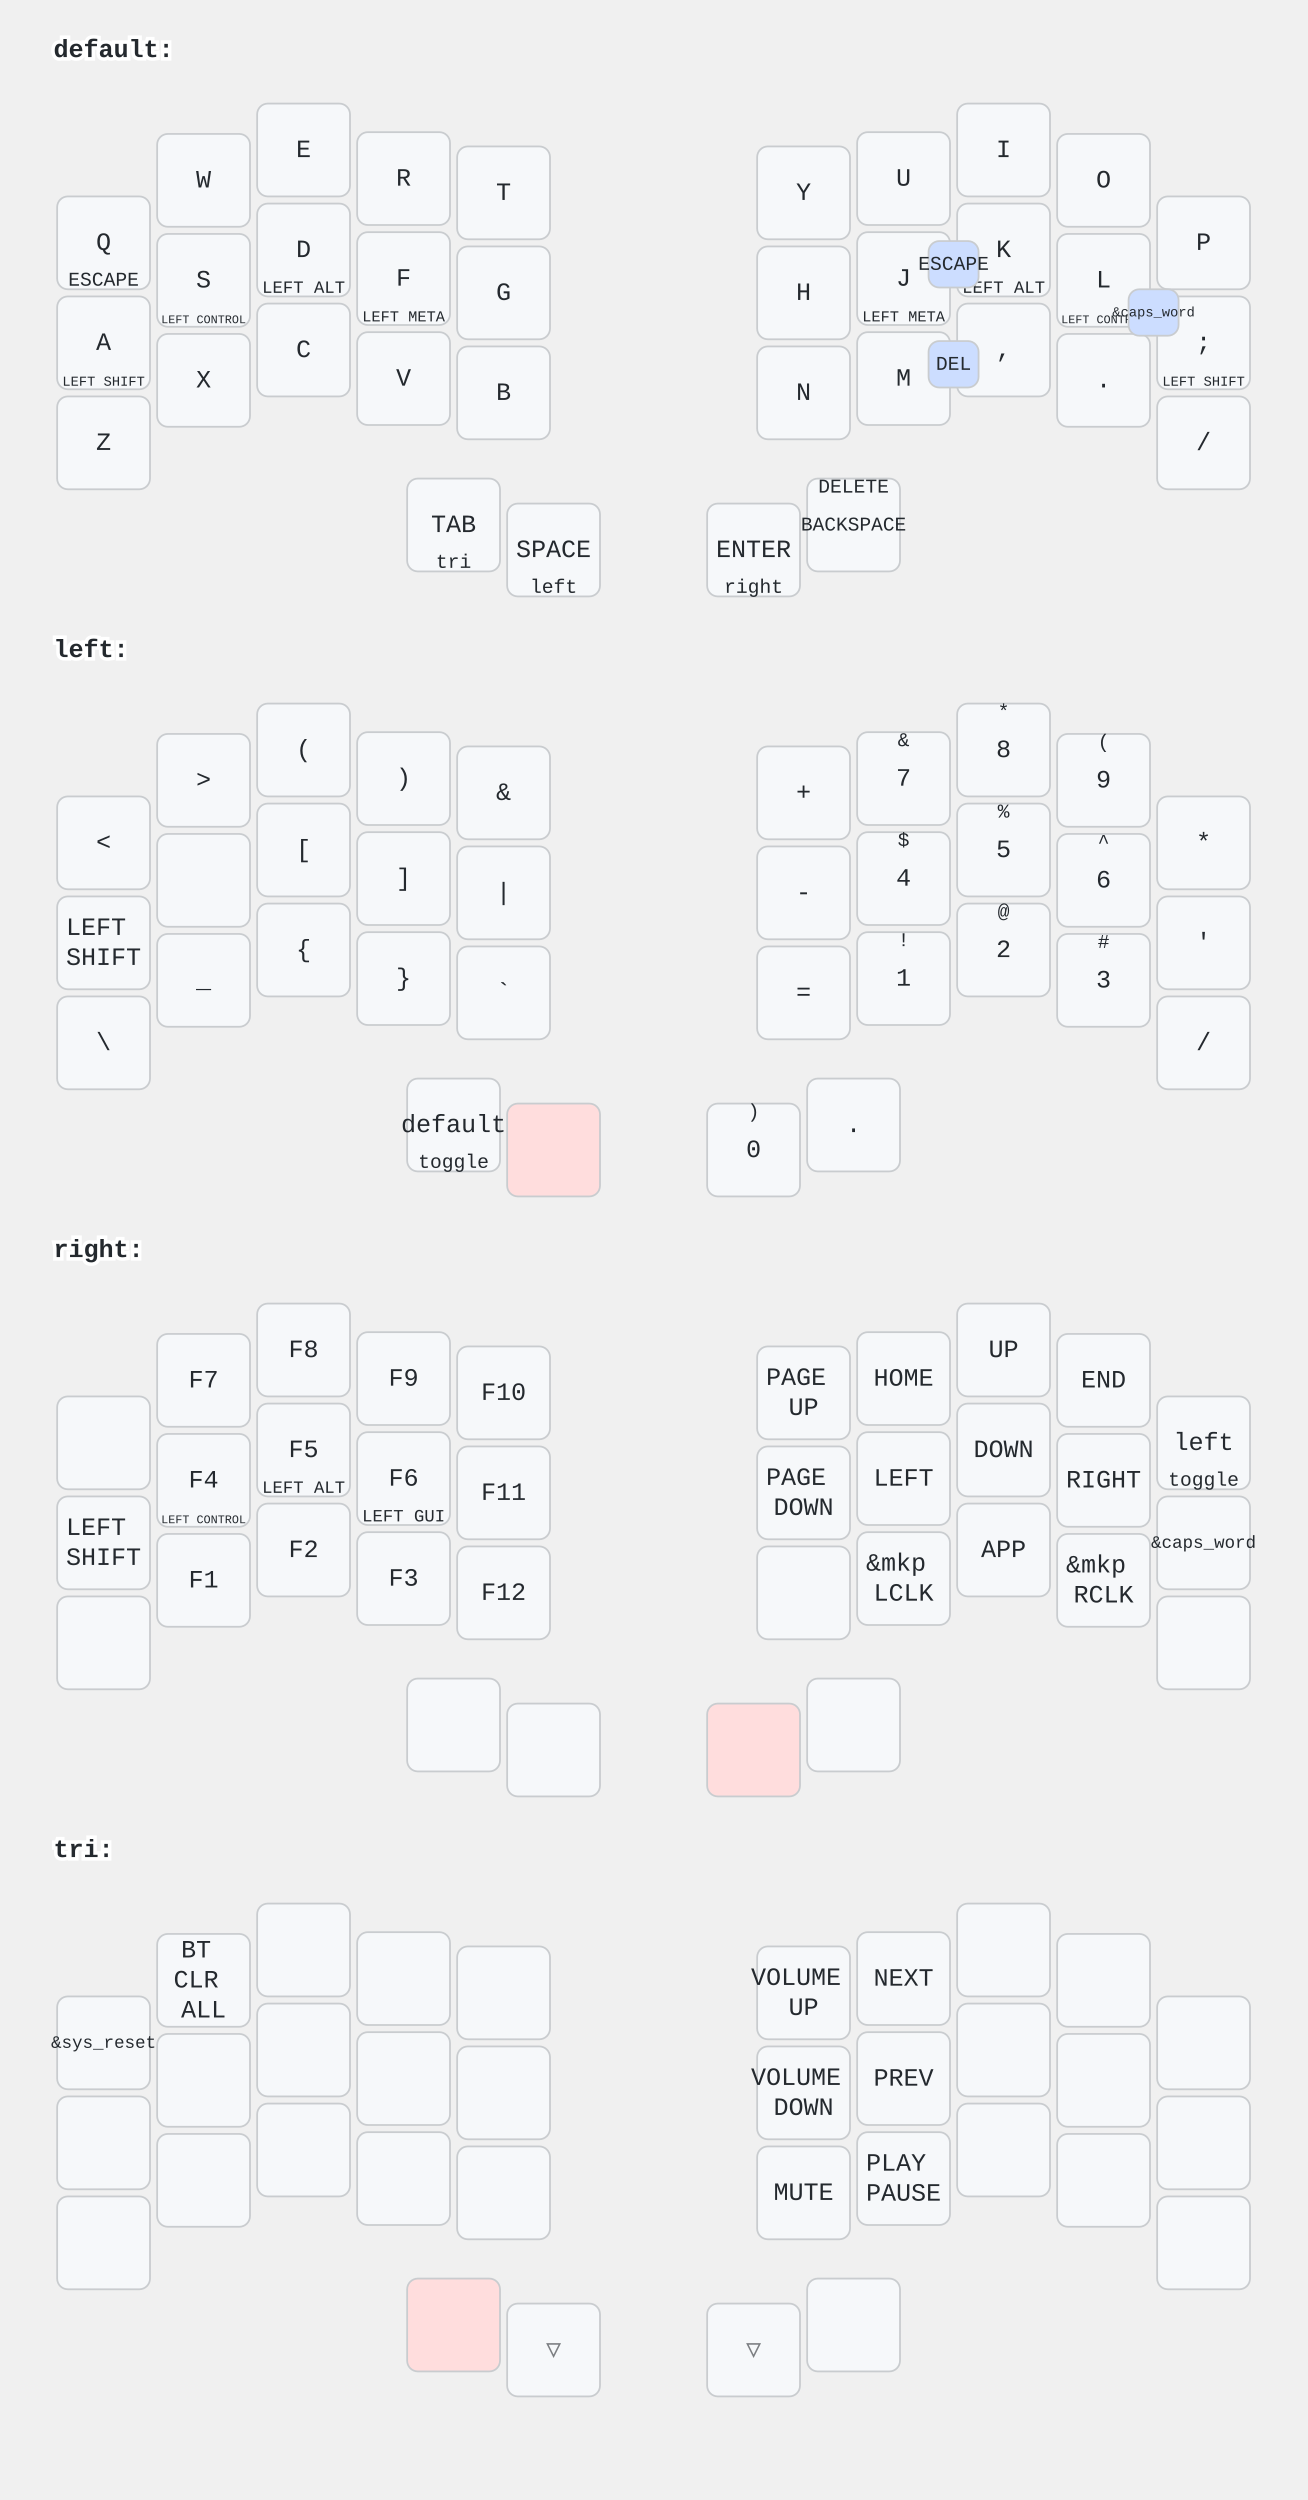
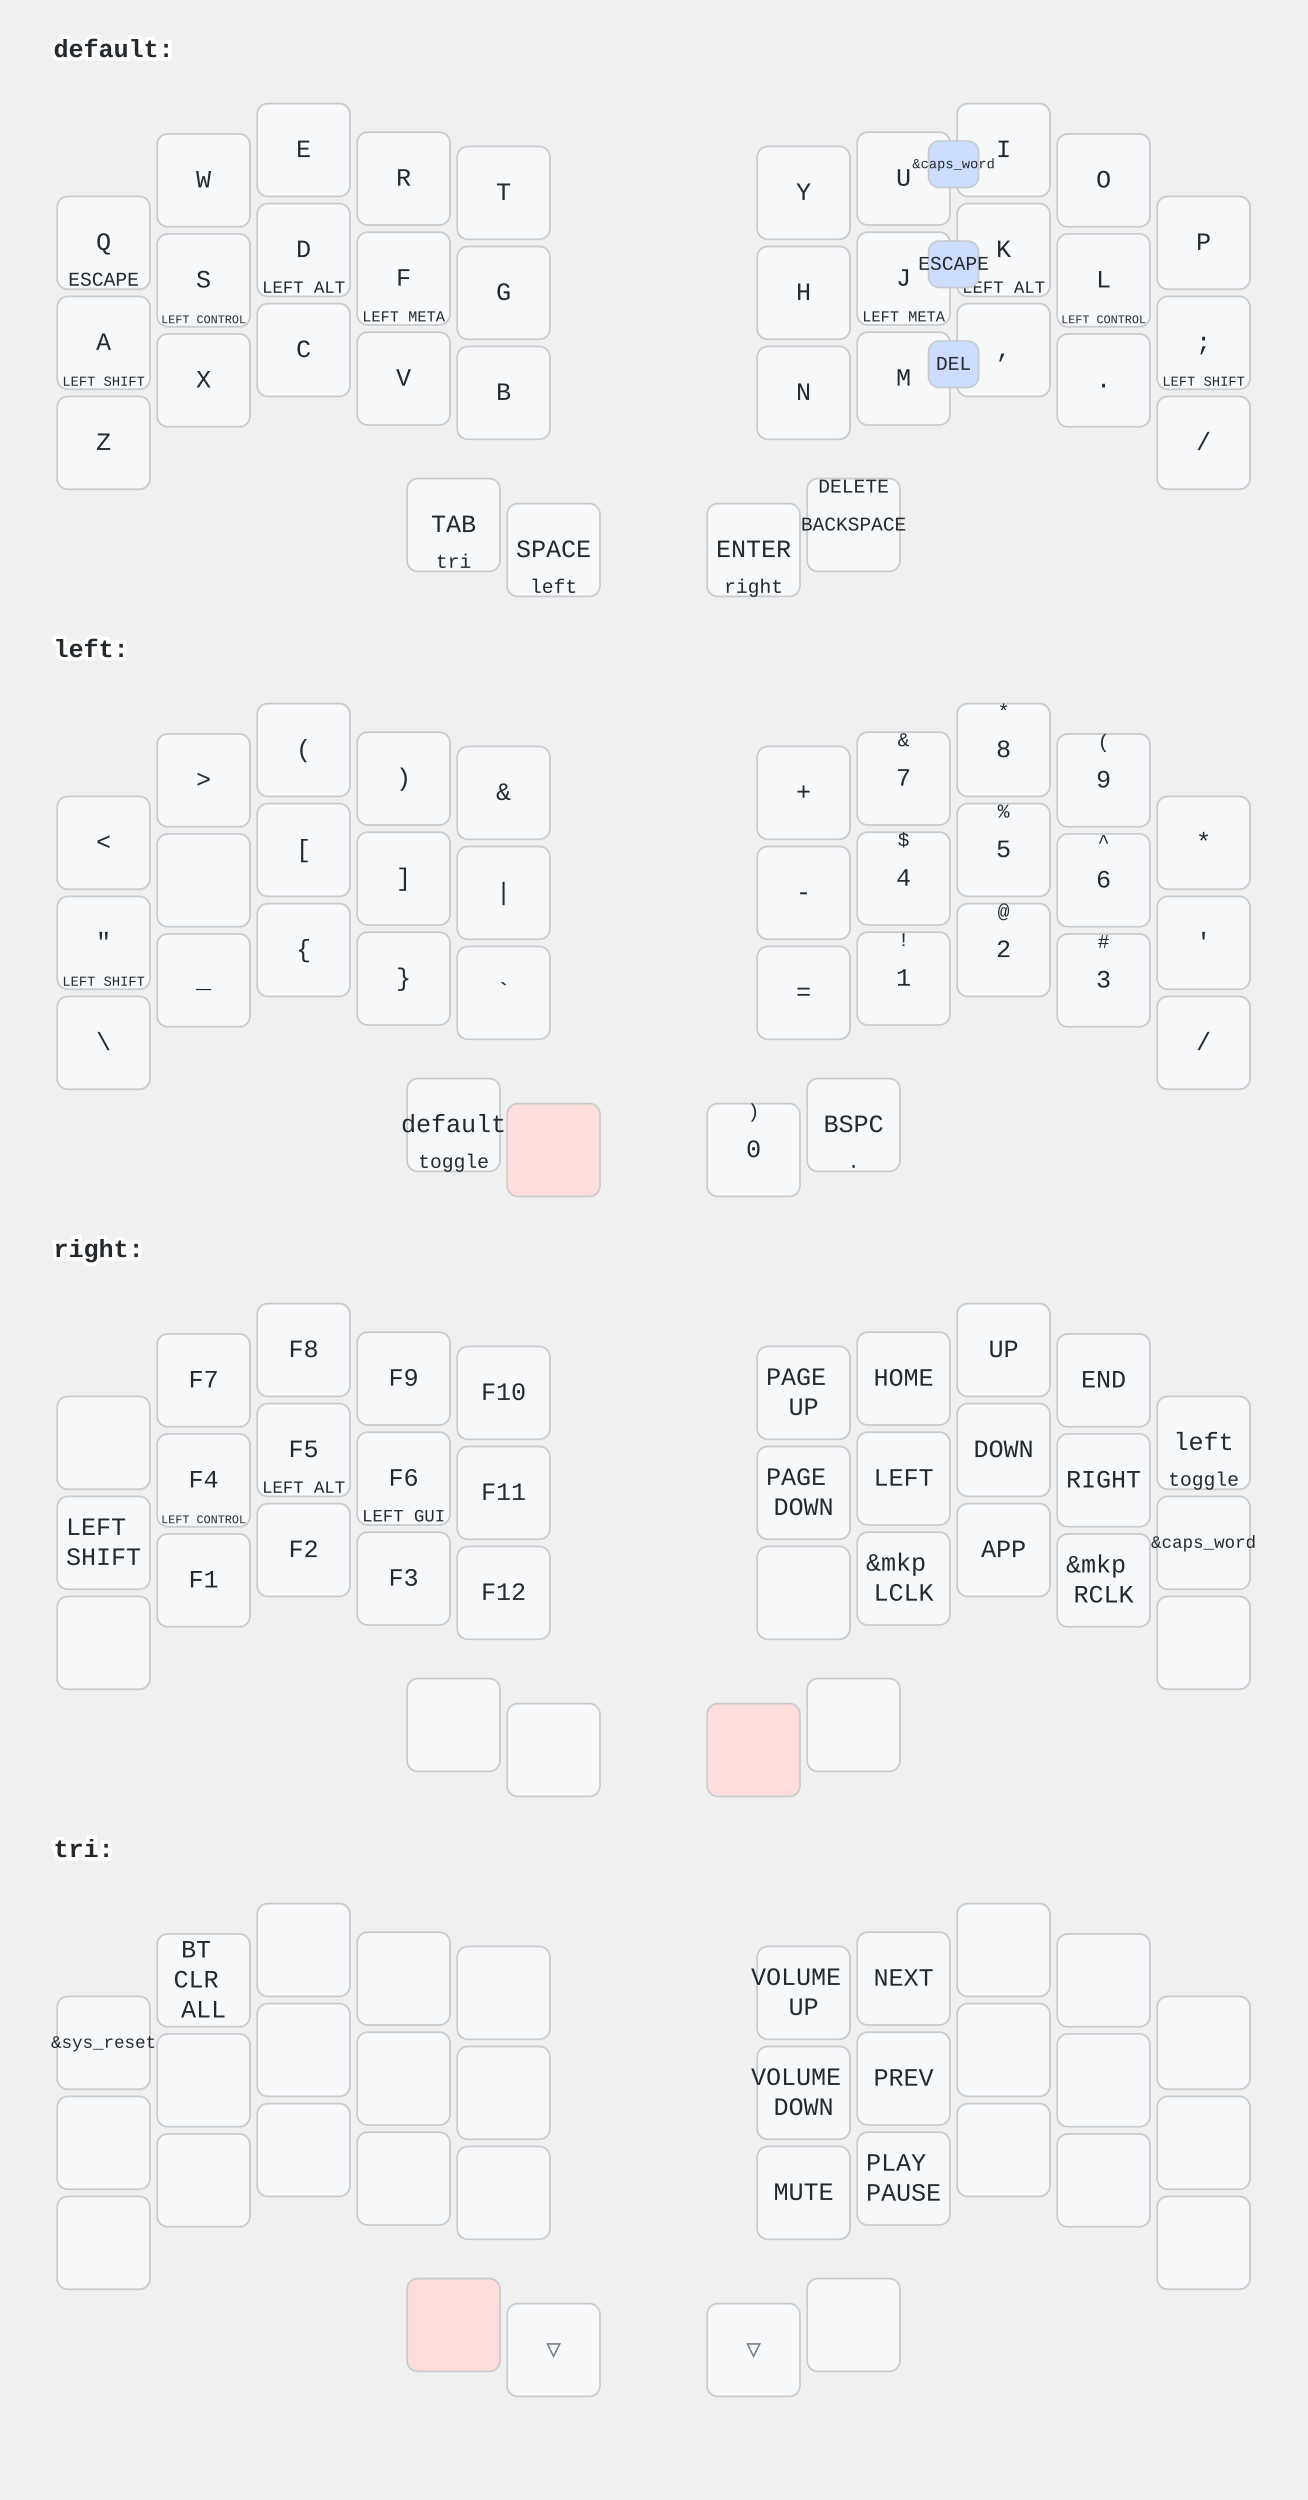
<svg xmlns="http://www.w3.org/2000/svg" width="732" height="1400" viewBox="0 0 732 1400" class="keymap">
  <style>/* inherit to force styles through use tags */
svg path {
    fill: inherit;
}

/* font and background color specifications */
svg.keymap {
    font-family: SFMono-Regular,Consolas,Liberation Mono,Menlo,monospace;
    font-size: 14px;
    font-kerning: normal;
    text-rendering: optimizeLegibility;
    fill: #24292e;
}

/* default key styling */
rect.key {
    fill: #f6f8fa;
}

rect.key, rect.combo {
    stroke: #c9cccf;
    stroke-width: 1;
}

/* default key side styling, only used is draw_key_sides is set */
rect.side {
    filter: brightness(90%);
}

/* color accent for combo boxes */
rect.combo, rect.combo-separate {
    fill: #cdf;
}

/* color accent for held keys */
rect.held, rect.combo.held {
    fill: #fdd;
}

/* color accent for ghost (optional) keys */
rect.ghost, rect.combo.ghost {
    stroke-dasharray: 4, 4;
    stroke-width: 2;
}

text {
    text-anchor: middle;
    dominant-baseline: middle;
}

/* styling for layer labels */
text.label {
    font-weight: bold;
    text-anchor: start;
    stroke: white;
    stroke-width: 4;
    paint-order: stroke;
}

/* styling for optional footer */
text.footer {
    text-anchor: end;
    dominant-baseline: auto;
    stroke: white;
    stroke-width: 4;
    paint-order: stroke;
}

/* styling for combo tap, and key hold/shifted label text */
text.combo, text.hold, text.shifted {
    font-size: 11px;
}

text.hold {
    text-anchor: middle;
    dominant-baseline: auto;
}

text.shifted {
    text-anchor: middle;
    dominant-baseline: hanging;
}

/* styling for hold/shifted label text in combo box */
text.combo.hold, text.combo.shifted {
    font-size: 8px;
}

/* lighter symbol for transparent keys */
text.trans {
    fill: #7b7e81;
}

/* styling for combo dendrons */
path.combo {
    stroke-width: 1;
    stroke: gray;
    fill: none;
}

/* Start Tabler Icons Cleanup */
/* cannot use height/width with glyphs */
.icon-tabler &gt; path {
    fill: inherit;
    stroke: inherit;
    stroke-width: 2;
}
/* hide tabler's default box */
.icon-tabler &gt; path[stroke="none"][fill="none"] {
    visibility: hidden;
}
/* End Tabler Icons Cleanup */

@media (prefers-color-scheme: dark) {
svg.keymap { fill: #d1d6db; }
rect.key { fill: #3f4750; }
rect.key, rect.combo { stroke: #60666c; }
rect.combo, rect.combo-separate { fill: #1f3d7a; }
rect.held, rect.combo.held { fill: #854747; }
text.label, text.footer { stroke: black; }
text.trans { fill: #7e8184; }
path.combo { stroke: #7f7f7f; }

- }</style>
+ }
+ 
+ svg.keymap { background-color: #000000; }</style>
  <g transform="translate(30, 0)" class="layer-default">
    <text x="0" y="28" class="label">default:</text>
    <g transform="translate(0, 56)">
      <g transform="translate(28, 80)" class="key keypos-0">
        <rect rx="6" ry="6" x="-26" y="-26" width="52" height="52" class="key" />
        <text x="0" y="0" class="key tap">Q</text>
        <text x="0" y="24" class="key hold">ESCAPE</text>
      </g>
      <g transform="translate(84, 45)" class="key keypos-1">
        <rect rx="6" ry="6" x="-26" y="-26" width="52" height="52" class="key" />
        <text x="0" y="0" class="key tap">W</text>
      </g>
      <g transform="translate(140, 28)" class="key keypos-2">
        <rect rx="6" ry="6" x="-26" y="-26" width="52" height="52" class="key" />
        <text x="0" y="0" class="key tap">E</text>
      </g>
      <g transform="translate(196, 44)" class="key keypos-3">
        <rect rx="6" ry="6" x="-26" y="-26" width="52" height="52" class="key" />
        <text x="0" y="0" class="key tap">R</text>
      </g>
      <g transform="translate(252, 52)" class="key keypos-4">
        <rect rx="6" ry="6" x="-26" y="-26" width="52" height="52" class="key" />
        <text x="0" y="0" class="key tap">T</text>
      </g>
      <g transform="translate(420, 52)" class="key keypos-5">
        <rect rx="6" ry="6" x="-26" y="-26" width="52" height="52" class="key" />
        <text x="0" y="0" class="key tap">Y</text>
      </g>
      <g transform="translate(476, 44)" class="key keypos-6">
        <rect rx="6" ry="6" x="-26" y="-26" width="52" height="52" class="key" />
        <text x="0" y="0" class="key tap">U</text>
      </g>
      <g transform="translate(532, 28)" class="key keypos-7">
        <rect rx="6" ry="6" x="-26" y="-26" width="52" height="52" class="key" />
        <text x="0" y="0" class="key tap">I</text>
      </g>
      <g transform="translate(588, 45)" class="key keypos-8">
        <rect rx="6" ry="6" x="-26" y="-26" width="52" height="52" class="key" />
        <text x="0" y="0" class="key tap">O</text>
      </g>
      <g transform="translate(644, 80)" class="key keypos-9">
        <rect rx="6" ry="6" x="-26" y="-26" width="52" height="52" class="key" />
        <text x="0" y="0" class="key tap">P</text>
      </g>
      <g transform="translate(28, 136)" class="key keypos-10">
        <rect rx="6" ry="6" x="-26" y="-26" width="52" height="52" class="key" />
        <text x="0" y="0" class="key tap">A</text>
        <text x="0" y="24" class="key hold">
          <tspan style="font-size: 70%">LEFT SHIFT</tspan>
        </text>
      </g>
      <g transform="translate(84, 101)" class="key keypos-11">
        <rect rx="6" ry="6" x="-26" y="-26" width="52" height="52" class="key" />
        <text x="0" y="0" class="key tap">S</text>
        <text x="0" y="24" class="key hold">
          <tspan style="font-size: 60%">LEFT CONTROL</tspan>
        </text>
      </g>
      <g transform="translate(140, 84)" class="key keypos-12">
        <rect rx="6" ry="6" x="-26" y="-26" width="52" height="52" class="key" />
        <text x="0" y="0" class="key tap">D</text>
        <text x="0" y="24" class="key hold">
          <tspan style="font-size: 88%">LEFT ALT</tspan>
        </text>
      </g>
      <g transform="translate(196, 100)" class="key keypos-13">
        <rect rx="6" ry="6" x="-26" y="-26" width="52" height="52" class="key" />
        <text x="0" y="0" class="key tap">F</text>
        <text x="0" y="24" class="key hold">
          <tspan style="font-size: 78%">LEFT META</tspan>
        </text>
      </g>
      <g transform="translate(252, 108)" class="key keypos-14">
        <rect rx="6" ry="6" x="-26" y="-26" width="52" height="52" class="key" />
        <text x="0" y="0" class="key tap">G</text>
      </g>
      <g transform="translate(420, 108)" class="key keypos-15">
        <rect rx="6" ry="6" x="-26" y="-26" width="52" height="52" class="key" />
        <text x="0" y="0" class="key tap">H</text>
      </g>
      <g transform="translate(476, 100)" class="key keypos-16">
        <rect rx="6" ry="6" x="-26" y="-26" width="52" height="52" class="key" />
        <text x="0" y="0" class="key tap">J</text>
        <text x="0" y="24" class="key hold">
          <tspan style="font-size: 78%">LEFT META</tspan>
        </text>
      </g>
      <g transform="translate(532, 84)" class="key keypos-17">
        <rect rx="6" ry="6" x="-26" y="-26" width="52" height="52" class="key" />
        <text x="0" y="0" class="key tap">K</text>
        <text x="0" y="24" class="key hold">
          <tspan style="font-size: 88%">LEFT ALT</tspan>
        </text>
      </g>
      <g transform="translate(588, 101)" class="key keypos-18">
        <rect rx="6" ry="6" x="-26" y="-26" width="52" height="52" class="key" />
        <text x="0" y="0" class="key tap">L</text>
        <text x="0" y="24" class="key hold">
          <tspan style="font-size: 60%">LEFT CONTROL</tspan>
        </text>
      </g>
      <g transform="translate(644, 136)" class="key keypos-19">
        <rect rx="6" ry="6" x="-26" y="-26" width="52" height="52" class="key" />
        <text x="0" y="0" class="key tap">;</text>
        <text x="0" y="24" class="key hold">
          <tspan style="font-size: 70%">LEFT SHIFT</tspan>
        </text>
      </g>
      <g transform="translate(28, 192)" class="key keypos-20">
        <rect rx="6" ry="6" x="-26" y="-26" width="52" height="52" class="key" />
        <text x="0" y="0" class="key tap">Z</text>
      </g>
      <g transform="translate(84, 157)" class="key keypos-21">
        <rect rx="6" ry="6" x="-26" y="-26" width="52" height="52" class="key" />
        <text x="0" y="0" class="key tap">X</text>
      </g>
      <g transform="translate(140, 140)" class="key keypos-22">
        <rect rx="6" ry="6" x="-26" y="-26" width="52" height="52" class="key" />
        <text x="0" y="0" class="key tap">C</text>
      </g>
      <g transform="translate(196, 156)" class="key keypos-23">
        <rect rx="6" ry="6" x="-26" y="-26" width="52" height="52" class="key" />
        <text x="0" y="0" class="key tap">V</text>
      </g>
      <g transform="translate(252, 164)" class="key keypos-24">
        <rect rx="6" ry="6" x="-26" y="-26" width="52" height="52" class="key" />
        <text x="0" y="0" class="key tap">B</text>
      </g>
      <g transform="translate(420, 164)" class="key keypos-25">
        <rect rx="6" ry="6" x="-26" y="-26" width="52" height="52" class="key" />
        <text x="0" y="0" class="key tap">N</text>
      </g>
      <g transform="translate(476, 156)" class="key keypos-26">
        <rect rx="6" ry="6" x="-26" y="-26" width="52" height="52" class="key" />
        <text x="0" y="0" class="key tap">M</text>
      </g>
      <g transform="translate(532, 140)" class="key keypos-27">
        <rect rx="6" ry="6" x="-26" y="-26" width="52" height="52" class="key" />
        <text x="0" y="0" class="key tap">,</text>
      </g>
      <g transform="translate(588, 157)" class="key keypos-28">
        <rect rx="6" ry="6" x="-26" y="-26" width="52" height="52" class="key" />
        <text x="0" y="0" class="key tap">.</text>
      </g>
      <g transform="translate(644, 192)" class="key keypos-29">
        <rect rx="6" ry="6" x="-26" y="-26" width="52" height="52" class="key" />
        <text x="0" y="0" class="key tap">/</text>
      </g>
      <g transform="translate(224, 238)" class="key keypos-30">
        <rect rx="6" ry="6" x="-26" y="-26" width="52" height="52" class="key" />
        <text x="0" y="0" class="key tap">TAB</text>
        <text x="0" y="24" class="key hold">tri</text>
      </g>
      <g transform="translate(280, 252)" class="key keypos-31">
        <rect rx="6" ry="6" x="-26" y="-26" width="52" height="52" class="key" />
        <text x="0" y="0" class="key tap">SPACE</text>
        <text x="0" y="24" class="key hold">left</text>
      </g>
      <g transform="translate(392, 252)" class="key keypos-32">
        <rect rx="6" ry="6" x="-26" y="-26" width="52" height="52" class="key" />
        <text x="0" y="0" class="key tap">ENTER</text>
        <text x="0" y="24" class="key hold">right</text>
      </g>
      <g transform="translate(448, 238)" class="key keypos-33">
        <rect rx="6" ry="6" x="-26" y="-26" width="52" height="52" class="key" />
        <text x="0" y="0" class="key tap">
          <tspan style="font-size: 78%">BACKSPACE</tspan>
        </text>
        <text x="0" y="-24" class="key shifted">DELETE</text>
      </g>
      <g class="combo combopos-0">
-         <rect rx="6" ry="6" x="602" y="106" width="28" height="26" class="combo" />
-         <text x="616" y="119" class="combo tap">
+         <rect rx="6" ry="6" x="490" y="23" width="28" height="26" class="combo" />
+         <text x="504" y="36" class="combo tap">
          <tspan style="font-size: 70%">&amp;caps_word</tspan>
        </text>
      </g>
      <g class="combo combopos-1">
        <rect rx="6" ry="6" x="490" y="79" width="28" height="26" class="combo" />
        <text x="504" y="92" class="combo tap">ESCAPE</text>
      </g>
      <g class="combo combopos-2">
        <rect rx="6" ry="6" x="490" y="135" width="28" height="26" class="combo" />
        <text x="504" y="148" class="combo tap">DEL</text>
      </g>
    </g>
  </g>
  <g transform="translate(30, 336)" class="layer-left">
    <text x="0" y="28" class="label">left:</text>
    <g transform="translate(0, 56)">
      <g transform="translate(28, 80)" class="key keypos-0">
        <rect rx="6" ry="6" x="-26" y="-26" width="52" height="52" class="key" />
        <text x="0" y="0" class="key tap">&lt;</text>
      </g>
      <g transform="translate(84, 45)" class="key keypos-1">
        <rect rx="6" ry="6" x="-26" y="-26" width="52" height="52" class="key" />
        <text x="0" y="0" class="key tap">&gt;</text>
      </g>
      <g transform="translate(140, 28)" class="key keypos-2">
        <rect rx="6" ry="6" x="-26" y="-26" width="52" height="52" class="key" />
        <text x="0" y="0" class="key tap">(</text>
      </g>
      <g transform="translate(196, 44)" class="key keypos-3">
        <rect rx="6" ry="6" x="-26" y="-26" width="52" height="52" class="key" />
        <text x="0" y="0" class="key tap">)</text>
      </g>
      <g transform="translate(252, 52)" class="key keypos-4">
        <rect rx="6" ry="6" x="-26" y="-26" width="52" height="52" class="key" />
        <text x="0" y="0" class="key tap">&amp;</text>
      </g>
      <g transform="translate(420, 52)" class="key keypos-5">
        <rect rx="6" ry="6" x="-26" y="-26" width="52" height="52" class="key" />
        <text x="0" y="0" class="key tap">+</text>
      </g>
      <g transform="translate(476, 44)" class="key keypos-6">
        <rect rx="6" ry="6" x="-26" y="-26" width="52" height="52" class="key" />
        <text x="0" y="0" class="key tap">7</text>
        <text x="0" y="-24" class="key shifted">&amp;</text>
      </g>
      <g transform="translate(532, 28)" class="key keypos-7">
        <rect rx="6" ry="6" x="-26" y="-26" width="52" height="52" class="key" />
        <text x="0" y="0" class="key tap">8</text>
        <text x="0" y="-24" class="key shifted">*</text>
      </g>
      <g transform="translate(588, 45)" class="key keypos-8">
        <rect rx="6" ry="6" x="-26" y="-26" width="52" height="52" class="key" />
        <text x="0" y="0" class="key tap">9</text>
        <text x="0" y="-24" class="key shifted">(</text>
      </g>
      <g transform="translate(644, 80)" class="key keypos-9">
        <rect rx="6" ry="6" x="-26" y="-26" width="52" height="52" class="key" />
        <text x="0" y="0" class="key tap">*</text>
      </g>
      <g transform="translate(28, 136)" class="key keypos-10">
        <rect rx="6" ry="6" x="-26" y="-26" width="52" height="52" class="key" />
-         <text x="0" y="0" class="key tap">
-           <tspan x="0" dy="-0.6em">LEFT</tspan>
-           <tspan x="0" dy="1.2em">SHIFT</tspan>
+         <text x="0" y="0" class="key tap">"</text>
+         <text x="0" y="24" class="key hold">
+           <tspan style="font-size: 70%">LEFT SHIFT</tspan>
        </text>
      </g>
      <g transform="translate(84, 101)" class="key keypos-11">
        <rect rx="6" ry="6" x="-26" y="-26" width="52" height="52" class="key" />
      </g>
      <g transform="translate(140, 84)" class="key keypos-12">
        <rect rx="6" ry="6" x="-26" y="-26" width="52" height="52" class="key" />
        <text x="0" y="0" class="key tap">[</text>
      </g>
      <g transform="translate(196, 100)" class="key keypos-13">
        <rect rx="6" ry="6" x="-26" y="-26" width="52" height="52" class="key" />
        <text x="0" y="0" class="key tap">]</text>
      </g>
      <g transform="translate(252, 108)" class="key keypos-14">
        <rect rx="6" ry="6" x="-26" y="-26" width="52" height="52" class="key" />
        <text x="0" y="0" class="key tap">|</text>
      </g>
      <g transform="translate(420, 108)" class="key keypos-15">
        <rect rx="6" ry="6" x="-26" y="-26" width="52" height="52" class="key" />
        <text x="0" y="0" class="key tap">-</text>
      </g>
      <g transform="translate(476, 100)" class="key keypos-16">
        <rect rx="6" ry="6" x="-26" y="-26" width="52" height="52" class="key" />
        <text x="0" y="0" class="key tap">4</text>
        <text x="0" y="-24" class="key shifted">$</text>
      </g>
      <g transform="translate(532, 84)" class="key keypos-17">
        <rect rx="6" ry="6" x="-26" y="-26" width="52" height="52" class="key" />
        <text x="0" y="0" class="key tap">5</text>
        <text x="0" y="-24" class="key shifted">%</text>
      </g>
      <g transform="translate(588, 101)" class="key keypos-18">
        <rect rx="6" ry="6" x="-26" y="-26" width="52" height="52" class="key" />
        <text x="0" y="0" class="key tap">6</text>
        <text x="0" y="-24" class="key shifted">^</text>
      </g>
      <g transform="translate(644, 136)" class="key keypos-19">
        <rect rx="6" ry="6" x="-26" y="-26" width="52" height="52" class="key" />
        <text x="0" y="0" class="key tap">'</text>
      </g>
      <g transform="translate(28, 192)" class="key keypos-20">
        <rect rx="6" ry="6" x="-26" y="-26" width="52" height="52" class="key" />
        <text x="0" y="0" class="key tap">\</text>
      </g>
      <g transform="translate(84, 157)" class="key keypos-21">
        <rect rx="6" ry="6" x="-26" y="-26" width="52" height="52" class="key" />
        <text x="0" y="0" class="key tap">_</text>
      </g>
      <g transform="translate(140, 140)" class="key keypos-22">
        <rect rx="6" ry="6" x="-26" y="-26" width="52" height="52" class="key" />
        <text x="0" y="0" class="key tap">{</text>
      </g>
      <g transform="translate(196, 156)" class="key keypos-23">
        <rect rx="6" ry="6" x="-26" y="-26" width="52" height="52" class="key" />
        <text x="0" y="0" class="key tap">}</text>
      </g>
      <g transform="translate(252, 164)" class="key keypos-24">
        <rect rx="6" ry="6" x="-26" y="-26" width="52" height="52" class="key" />
        <text x="0" y="0" class="key tap">`</text>
      </g>
      <g transform="translate(420, 164)" class="key keypos-25">
        <rect rx="6" ry="6" x="-26" y="-26" width="52" height="52" class="key" />
        <text x="0" y="0" class="key tap">=</text>
      </g>
      <g transform="translate(476, 156)" class="key keypos-26">
        <rect rx="6" ry="6" x="-26" y="-26" width="52" height="52" class="key" />
        <text x="0" y="0" class="key tap">1</text>
        <text x="0" y="-24" class="key shifted">!</text>
      </g>
      <g transform="translate(532, 140)" class="key keypos-27">
        <rect rx="6" ry="6" x="-26" y="-26" width="52" height="52" class="key" />
        <text x="0" y="0" class="key tap">2</text>
        <text x="0" y="-24" class="key shifted">@</text>
      </g>
      <g transform="translate(588, 157)" class="key keypos-28">
        <rect rx="6" ry="6" x="-26" y="-26" width="52" height="52" class="key" />
        <text x="0" y="0" class="key tap">3</text>
        <text x="0" y="-24" class="key shifted">#</text>
      </g>
      <g transform="translate(644, 192)" class="key keypos-29">
        <rect rx="6" ry="6" x="-26" y="-26" width="52" height="52" class="key" />
        <text x="0" y="0" class="key tap">/</text>
      </g>
      <g transform="translate(224, 238)" class="key keypos-30">
        <rect rx="6" ry="6" x="-26" y="-26" width="52" height="52" class="key" />
        <text x="0" y="0" class="key tap">default</text>
        <text x="0" y="24" class="key hold">toggle</text>
      </g>
      <g transform="translate(280, 252)" class="key held keypos-31">
        <rect rx="6" ry="6" x="-26" y="-26" width="52" height="52" class="key held" />
      </g>
      <g transform="translate(392, 252)" class="key keypos-32">
        <rect rx="6" ry="6" x="-26" y="-26" width="52" height="52" class="key" />
        <text x="0" y="0" class="key tap">0</text>
        <text x="0" y="-24" class="key shifted">)</text>
      </g>
      <g transform="translate(448, 238)" class="key keypos-33">
        <rect rx="6" ry="6" x="-26" y="-26" width="52" height="52" class="key" />
-         <text x="0" y="0" class="key tap">.</text>
+         <text x="0" y="0" class="key tap">BSPC</text>
+         <text x="0" y="24" class="key hold">.</text>
      </g>
    </g>
  </g>
  <g transform="translate(30, 672)" class="layer-right">
    <text x="0" y="28" class="label">right:</text>
    <g transform="translate(0, 56)">
      <g transform="translate(28, 80)" class="key keypos-0">
        <rect rx="6" ry="6" x="-26" y="-26" width="52" height="52" class="key" />
      </g>
      <g transform="translate(84, 45)" class="key keypos-1">
        <rect rx="6" ry="6" x="-26" y="-26" width="52" height="52" class="key" />
        <text x="0" y="0" class="key tap">F7</text>
      </g>
      <g transform="translate(140, 28)" class="key keypos-2">
        <rect rx="6" ry="6" x="-26" y="-26" width="52" height="52" class="key" />
        <text x="0" y="0" class="key tap">F8</text>
      </g>
      <g transform="translate(196, 44)" class="key keypos-3">
        <rect rx="6" ry="6" x="-26" y="-26" width="52" height="52" class="key" />
        <text x="0" y="0" class="key tap">F9</text>
      </g>
      <g transform="translate(252, 52)" class="key keypos-4">
        <rect rx="6" ry="6" x="-26" y="-26" width="52" height="52" class="key" />
        <text x="0" y="0" class="key tap">F10</text>
      </g>
      <g transform="translate(420, 52)" class="key keypos-5">
        <rect rx="6" ry="6" x="-26" y="-26" width="52" height="52" class="key" />
        <text x="0" y="0" class="key tap">
          <tspan x="0" dy="-0.6em">PAGE</tspan>
          <tspan x="0" dy="1.2em">UP</tspan>
        </text>
      </g>
      <g transform="translate(476, 44)" class="key keypos-6">
        <rect rx="6" ry="6" x="-26" y="-26" width="52" height="52" class="key" />
        <text x="0" y="0" class="key tap">HOME</text>
      </g>
      <g transform="translate(532, 28)" class="key keypos-7">
        <rect rx="6" ry="6" x="-26" y="-26" width="52" height="52" class="key" />
        <text x="0" y="0" class="key tap">UP</text>
      </g>
      <g transform="translate(588, 45)" class="key keypos-8">
        <rect rx="6" ry="6" x="-26" y="-26" width="52" height="52" class="key" />
        <text x="0" y="0" class="key tap">END</text>
      </g>
      <g transform="translate(644, 80)" class="key keypos-9">
        <rect rx="6" ry="6" x="-26" y="-26" width="52" height="52" class="key" />
        <text x="0" y="0" class="key tap">left</text>
        <text x="0" y="24" class="key hold">toggle</text>
      </g>
      <g transform="translate(28, 136)" class="key keypos-10">
        <rect rx="6" ry="6" x="-26" y="-26" width="52" height="52" class="key" />
        <text x="0" y="0" class="key tap">
          <tspan x="0" dy="-0.6em">LEFT</tspan>
          <tspan x="0" dy="1.2em">SHIFT</tspan>
        </text>
      </g>
      <g transform="translate(84, 101)" class="key keypos-11">
        <rect rx="6" ry="6" x="-26" y="-26" width="52" height="52" class="key" />
        <text x="0" y="0" class="key tap">F4</text>
        <text x="0" y="24" class="key hold">
          <tspan style="font-size: 60%">LEFT CONTROL</tspan>
        </text>
      </g>
      <g transform="translate(140, 84)" class="key keypos-12">
        <rect rx="6" ry="6" x="-26" y="-26" width="52" height="52" class="key" />
        <text x="0" y="0" class="key tap">F5</text>
        <text x="0" y="24" class="key hold">
          <tspan style="font-size: 88%">LEFT ALT</tspan>
        </text>
      </g>
      <g transform="translate(196, 100)" class="key keypos-13">
        <rect rx="6" ry="6" x="-26" y="-26" width="52" height="52" class="key" />
        <text x="0" y="0" class="key tap">F6</text>
        <text x="0" y="24" class="key hold">
          <tspan style="font-size: 88%">LEFT GUI</tspan>
        </text>
      </g>
      <g transform="translate(252, 108)" class="key keypos-14">
        <rect rx="6" ry="6" x="-26" y="-26" width="52" height="52" class="key" />
        <text x="0" y="0" class="key tap">F11</text>
      </g>
      <g transform="translate(420, 108)" class="key keypos-15">
        <rect rx="6" ry="6" x="-26" y="-26" width="52" height="52" class="key" />
        <text x="0" y="0" class="key tap">
          <tspan x="0" dy="-0.6em">PAGE</tspan>
          <tspan x="0" dy="1.2em">DOWN</tspan>
        </text>
      </g>
      <g transform="translate(476, 100)" class="key keypos-16">
        <rect rx="6" ry="6" x="-26" y="-26" width="52" height="52" class="key" />
        <text x="0" y="0" class="key tap">LEFT</text>
      </g>
      <g transform="translate(532, 84)" class="key keypos-17">
        <rect rx="6" ry="6" x="-26" y="-26" width="52" height="52" class="key" />
        <text x="0" y="0" class="key tap">DOWN</text>
      </g>
      <g transform="translate(588, 101)" class="key keypos-18">
        <rect rx="6" ry="6" x="-26" y="-26" width="52" height="52" class="key" />
        <text x="0" y="0" class="key tap">RIGHT</text>
      </g>
      <g transform="translate(644, 136)" class="key keypos-19">
        <rect rx="6" ry="6" x="-26" y="-26" width="52" height="52" class="key" />
        <text x="0" y="0" class="key tap">
          <tspan style="font-size: 70%">&amp;caps_word</tspan>
        </text>
      </g>
      <g transform="translate(28, 192)" class="key keypos-20">
        <rect rx="6" ry="6" x="-26" y="-26" width="52" height="52" class="key" />
      </g>
      <g transform="translate(84, 157)" class="key keypos-21">
        <rect rx="6" ry="6" x="-26" y="-26" width="52" height="52" class="key" />
        <text x="0" y="0" class="key tap">F1</text>
      </g>
      <g transform="translate(140, 140)" class="key keypos-22">
        <rect rx="6" ry="6" x="-26" y="-26" width="52" height="52" class="key" />
        <text x="0" y="0" class="key tap">F2</text>
      </g>
      <g transform="translate(196, 156)" class="key keypos-23">
        <rect rx="6" ry="6" x="-26" y="-26" width="52" height="52" class="key" />
        <text x="0" y="0" class="key tap">F3</text>
      </g>
      <g transform="translate(252, 164)" class="key keypos-24">
        <rect rx="6" ry="6" x="-26" y="-26" width="52" height="52" class="key" />
        <text x="0" y="0" class="key tap">F12</text>
      </g>
      <g transform="translate(420, 164)" class="key keypos-25">
        <rect rx="6" ry="6" x="-26" y="-26" width="52" height="52" class="key" />
      </g>
      <g transform="translate(476, 156)" class="key keypos-26">
        <rect rx="6" ry="6" x="-26" y="-26" width="52" height="52" class="key" />
        <text x="0" y="0" class="key tap">
          <tspan x="0" dy="-0.6em">&amp;mkp</tspan>
          <tspan x="0" dy="1.2em">LCLK</tspan>
        </text>
      </g>
      <g transform="translate(532, 140)" class="key keypos-27">
        <rect rx="6" ry="6" x="-26" y="-26" width="52" height="52" class="key" />
        <text x="0" y="0" class="key tap">APP</text>
      </g>
      <g transform="translate(588, 157)" class="key keypos-28">
        <rect rx="6" ry="6" x="-26" y="-26" width="52" height="52" class="key" />
        <text x="0" y="0" class="key tap">
          <tspan x="0" dy="-0.6em">&amp;mkp</tspan>
          <tspan x="0" dy="1.2em">RCLK</tspan>
        </text>
      </g>
      <g transform="translate(644, 192)" class="key keypos-29">
        <rect rx="6" ry="6" x="-26" y="-26" width="52" height="52" class="key" />
      </g>
      <g transform="translate(224, 238)" class="key keypos-30">
        <rect rx="6" ry="6" x="-26" y="-26" width="52" height="52" class="key" />
      </g>
      <g transform="translate(280, 252)" class="key keypos-31">
        <rect rx="6" ry="6" x="-26" y="-26" width="52" height="52" class="key" />
      </g>
      <g transform="translate(392, 252)" class="key held keypos-32">
        <rect rx="6" ry="6" x="-26" y="-26" width="52" height="52" class="key held" />
      </g>
      <g transform="translate(448, 238)" class="key keypos-33">
        <rect rx="6" ry="6" x="-26" y="-26" width="52" height="52" class="key" />
      </g>
    </g>
  </g>
  <g transform="translate(30, 1008)" class="layer-tri">
    <text x="0" y="28" class="label">tri:</text>
    <g transform="translate(0, 56)">
      <g transform="translate(28, 80)" class="key keypos-0">
        <rect rx="6" ry="6" x="-26" y="-26" width="52" height="52" class="key" />
        <text x="0" y="0" class="key tap">
          <tspan style="font-size: 70%">&amp;sys_reset</tspan>
        </text>
      </g>
      <g transform="translate(84, 45)" class="key keypos-1">
        <rect rx="6" ry="6" x="-26" y="-26" width="52" height="52" class="key" />
        <text x="0" y="0" class="key tap">
          <tspan x="0" dy="-1.2em">BT</tspan>
          <tspan x="0" dy="1.2em">CLR</tspan>
          <tspan x="0" dy="1.2em">ALL</tspan>
        </text>
      </g>
      <g transform="translate(140, 28)" class="key keypos-2">
        <rect rx="6" ry="6" x="-26" y="-26" width="52" height="52" class="key" />
      </g>
      <g transform="translate(196, 44)" class="key keypos-3">
        <rect rx="6" ry="6" x="-26" y="-26" width="52" height="52" class="key" />
      </g>
      <g transform="translate(252, 52)" class="key keypos-4">
        <rect rx="6" ry="6" x="-26" y="-26" width="52" height="52" class="key" />
      </g>
      <g transform="translate(420, 52)" class="key keypos-5">
        <rect rx="6" ry="6" x="-26" y="-26" width="52" height="52" class="key" />
        <text x="0" y="0" class="key tap">
          <tspan x="0" dy="-0.6em">VOLUME</tspan>
          <tspan x="0" dy="1.2em">UP</tspan>
        </text>
      </g>
      <g transform="translate(476, 44)" class="key keypos-6">
        <rect rx="6" ry="6" x="-26" y="-26" width="52" height="52" class="key" />
        <text x="0" y="0" class="key tap">NEXT</text>
      </g>
      <g transform="translate(532, 28)" class="key keypos-7">
        <rect rx="6" ry="6" x="-26" y="-26" width="52" height="52" class="key" />
      </g>
      <g transform="translate(588, 45)" class="key keypos-8">
        <rect rx="6" ry="6" x="-26" y="-26" width="52" height="52" class="key" />
      </g>
      <g transform="translate(644, 80)" class="key keypos-9">
        <rect rx="6" ry="6" x="-26" y="-26" width="52" height="52" class="key" />
      </g>
      <g transform="translate(28, 136)" class="key keypos-10">
        <rect rx="6" ry="6" x="-26" y="-26" width="52" height="52" class="key" />
      </g>
      <g transform="translate(84, 101)" class="key keypos-11">
        <rect rx="6" ry="6" x="-26" y="-26" width="52" height="52" class="key" />
      </g>
      <g transform="translate(140, 84)" class="key keypos-12">
        <rect rx="6" ry="6" x="-26" y="-26" width="52" height="52" class="key" />
      </g>
      <g transform="translate(196, 100)" class="key keypos-13">
        <rect rx="6" ry="6" x="-26" y="-26" width="52" height="52" class="key" />
      </g>
      <g transform="translate(252, 108)" class="key keypos-14">
        <rect rx="6" ry="6" x="-26" y="-26" width="52" height="52" class="key" />
      </g>
      <g transform="translate(420, 108)" class="key keypos-15">
        <rect rx="6" ry="6" x="-26" y="-26" width="52" height="52" class="key" />
        <text x="0" y="0" class="key tap">
          <tspan x="0" dy="-0.6em">VOLUME</tspan>
          <tspan x="0" dy="1.2em">DOWN</tspan>
        </text>
      </g>
      <g transform="translate(476, 100)" class="key keypos-16">
        <rect rx="6" ry="6" x="-26" y="-26" width="52" height="52" class="key" />
        <text x="0" y="0" class="key tap">PREV</text>
      </g>
      <g transform="translate(532, 84)" class="key keypos-17">
        <rect rx="6" ry="6" x="-26" y="-26" width="52" height="52" class="key" />
      </g>
      <g transform="translate(588, 101)" class="key keypos-18">
        <rect rx="6" ry="6" x="-26" y="-26" width="52" height="52" class="key" />
      </g>
      <g transform="translate(644, 136)" class="key keypos-19">
        <rect rx="6" ry="6" x="-26" y="-26" width="52" height="52" class="key" />
      </g>
      <g transform="translate(28, 192)" class="key keypos-20">
        <rect rx="6" ry="6" x="-26" y="-26" width="52" height="52" class="key" />
      </g>
      <g transform="translate(84, 157)" class="key keypos-21">
        <rect rx="6" ry="6" x="-26" y="-26" width="52" height="52" class="key" />
      </g>
      <g transform="translate(140, 140)" class="key keypos-22">
        <rect rx="6" ry="6" x="-26" y="-26" width="52" height="52" class="key" />
      </g>
      <g transform="translate(196, 156)" class="key keypos-23">
        <rect rx="6" ry="6" x="-26" y="-26" width="52" height="52" class="key" />
      </g>
      <g transform="translate(252, 164)" class="key keypos-24">
        <rect rx="6" ry="6" x="-26" y="-26" width="52" height="52" class="key" />
      </g>
      <g transform="translate(420, 164)" class="key keypos-25">
        <rect rx="6" ry="6" x="-26" y="-26" width="52" height="52" class="key" />
        <text x="0" y="0" class="key tap">MUTE</text>
      </g>
      <g transform="translate(476, 156)" class="key keypos-26">
        <rect rx="6" ry="6" x="-26" y="-26" width="52" height="52" class="key" />
        <text x="0" y="0" class="key tap">
          <tspan x="0" dy="-0.6em">PLAY</tspan>
          <tspan x="0" dy="1.2em">PAUSE</tspan>
        </text>
      </g>
      <g transform="translate(532, 140)" class="key keypos-27">
        <rect rx="6" ry="6" x="-26" y="-26" width="52" height="52" class="key" />
      </g>
      <g transform="translate(588, 157)" class="key keypos-28">
        <rect rx="6" ry="6" x="-26" y="-26" width="52" height="52" class="key" />
      </g>
      <g transform="translate(644, 192)" class="key keypos-29">
        <rect rx="6" ry="6" x="-26" y="-26" width="52" height="52" class="key" />
      </g>
      <g transform="translate(224, 238)" class="key held keypos-30">
        <rect rx="6" ry="6" x="-26" y="-26" width="52" height="52" class="key held" />
      </g>
      <g transform="translate(280, 252)" class="key trans keypos-31">
        <rect rx="6" ry="6" x="-26" y="-26" width="52" height="52" class="key trans" />
        <text x="0" y="0" class="key trans tap">▽</text>
      </g>
      <g transform="translate(392, 252)" class="key trans keypos-32">
        <rect rx="6" ry="6" x="-26" y="-26" width="52" height="52" class="key trans" />
        <text x="0" y="0" class="key trans tap">▽</text>
      </g>
      <g transform="translate(448, 238)" class="key keypos-33">
        <rect rx="6" ry="6" x="-26" y="-26" width="52" height="52" class="key" />
      </g>
    </g>
  </g>
</svg>
